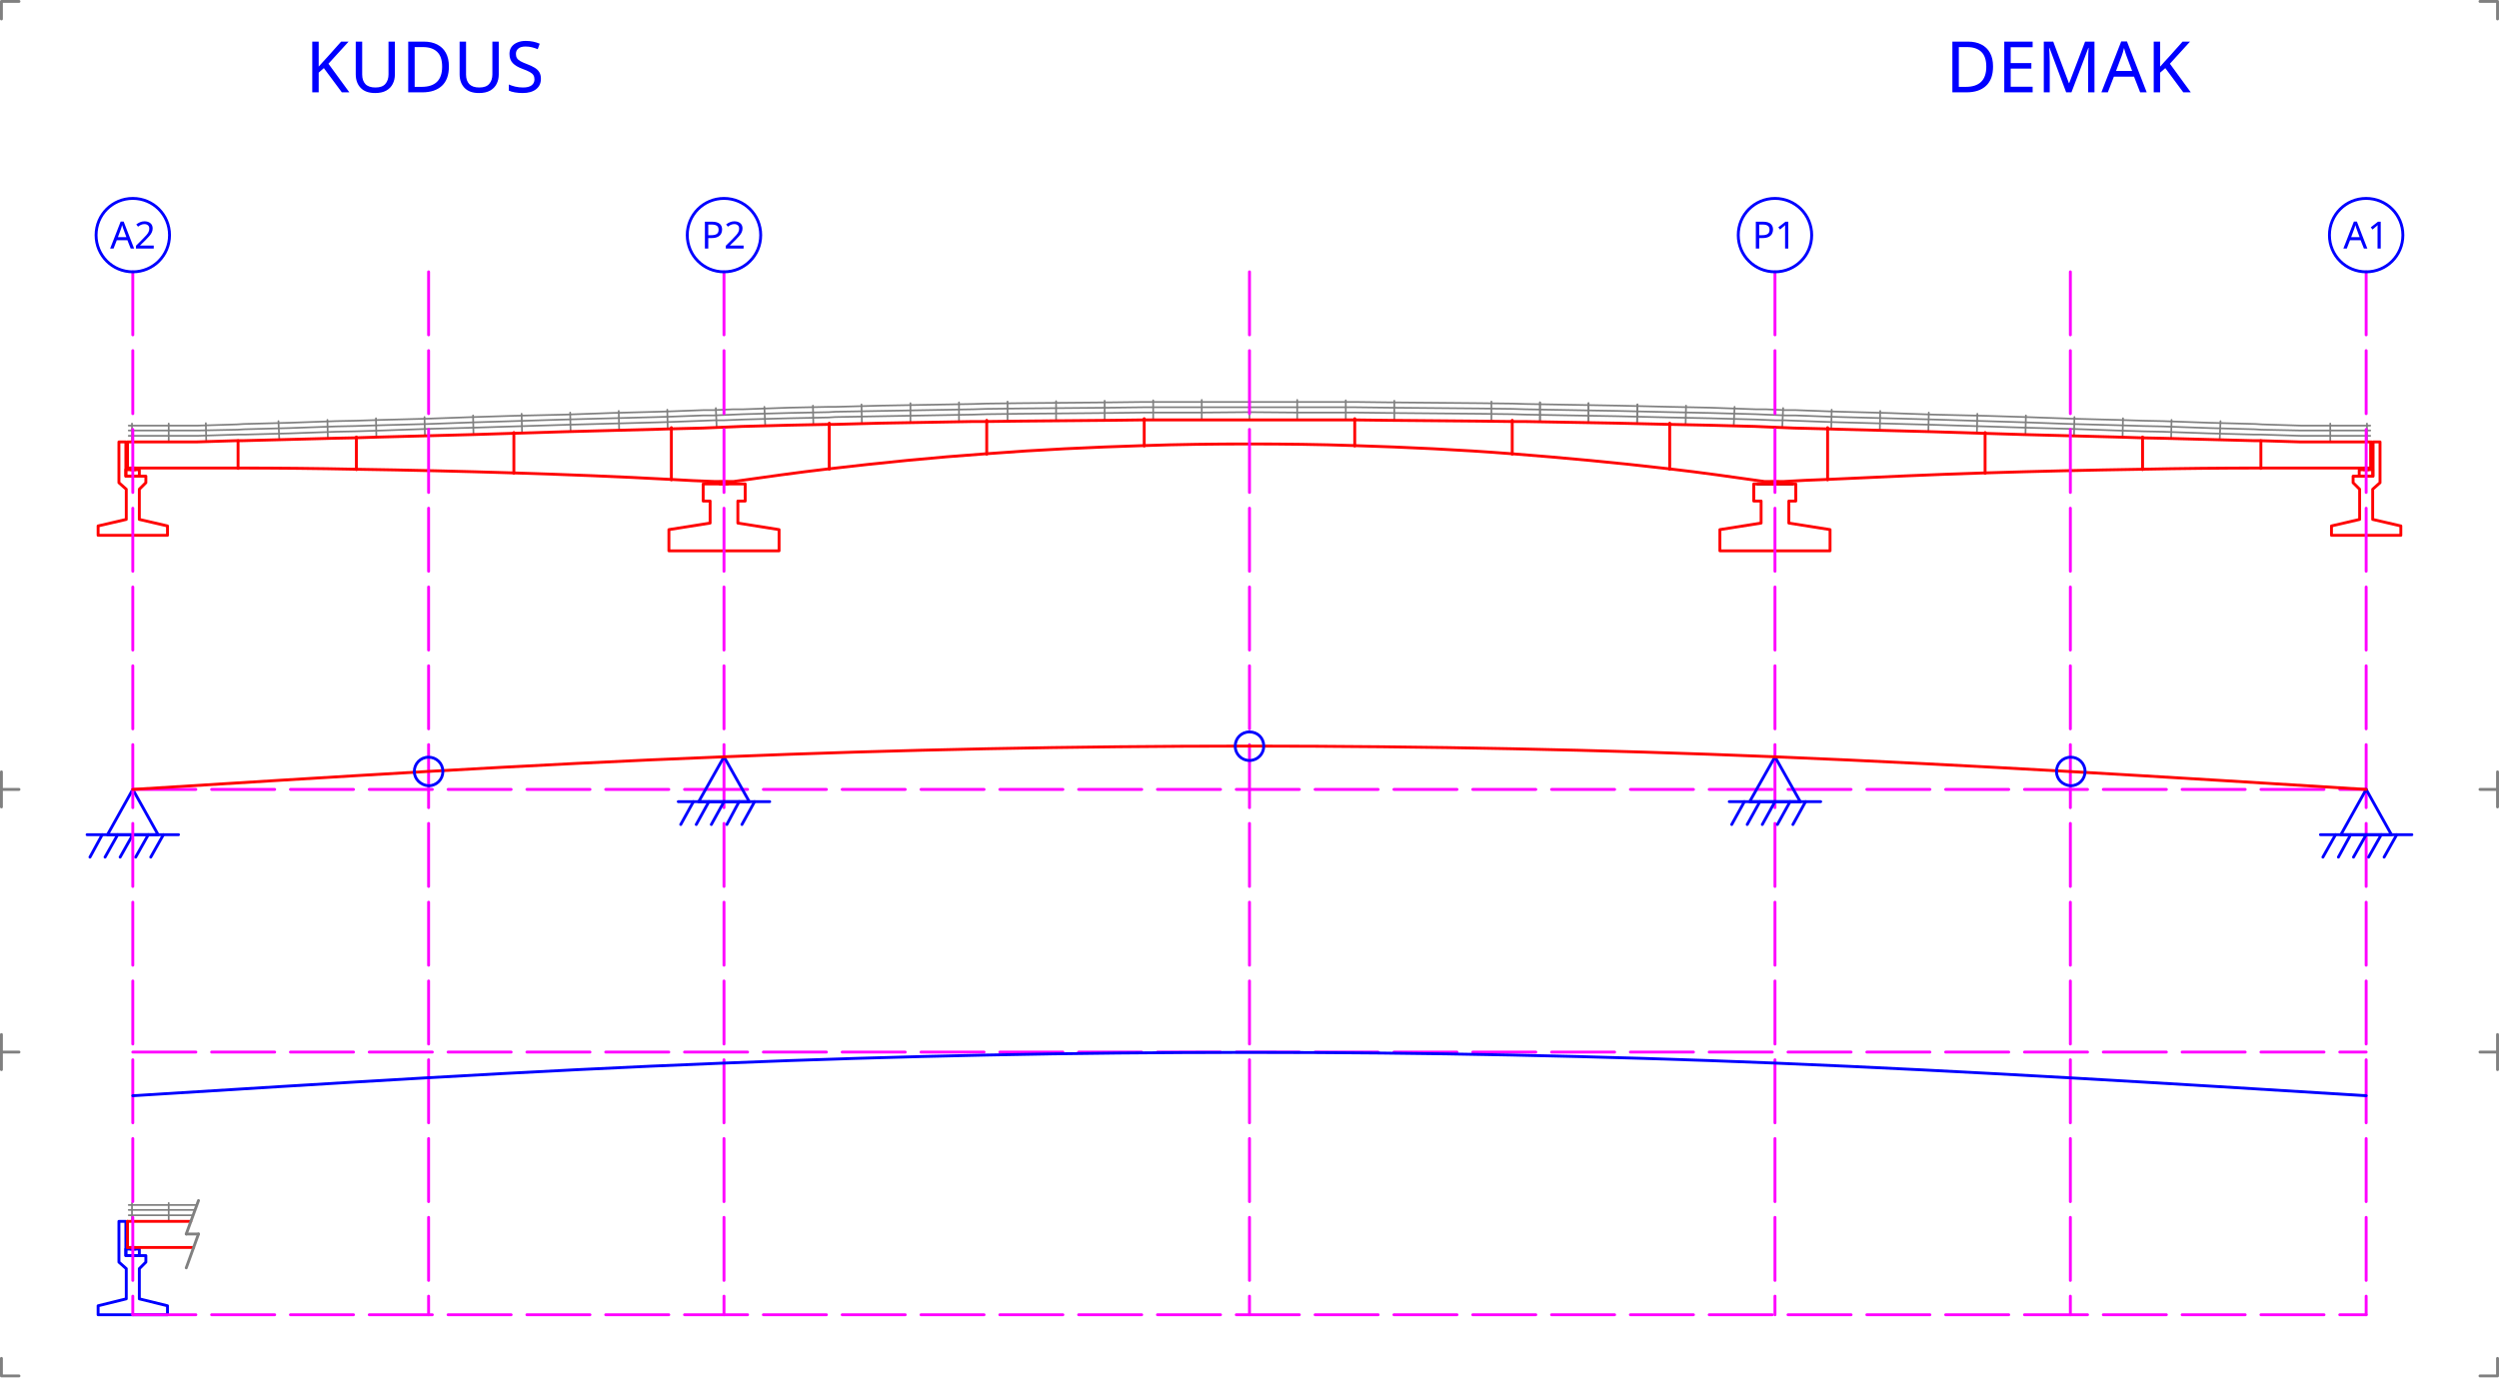
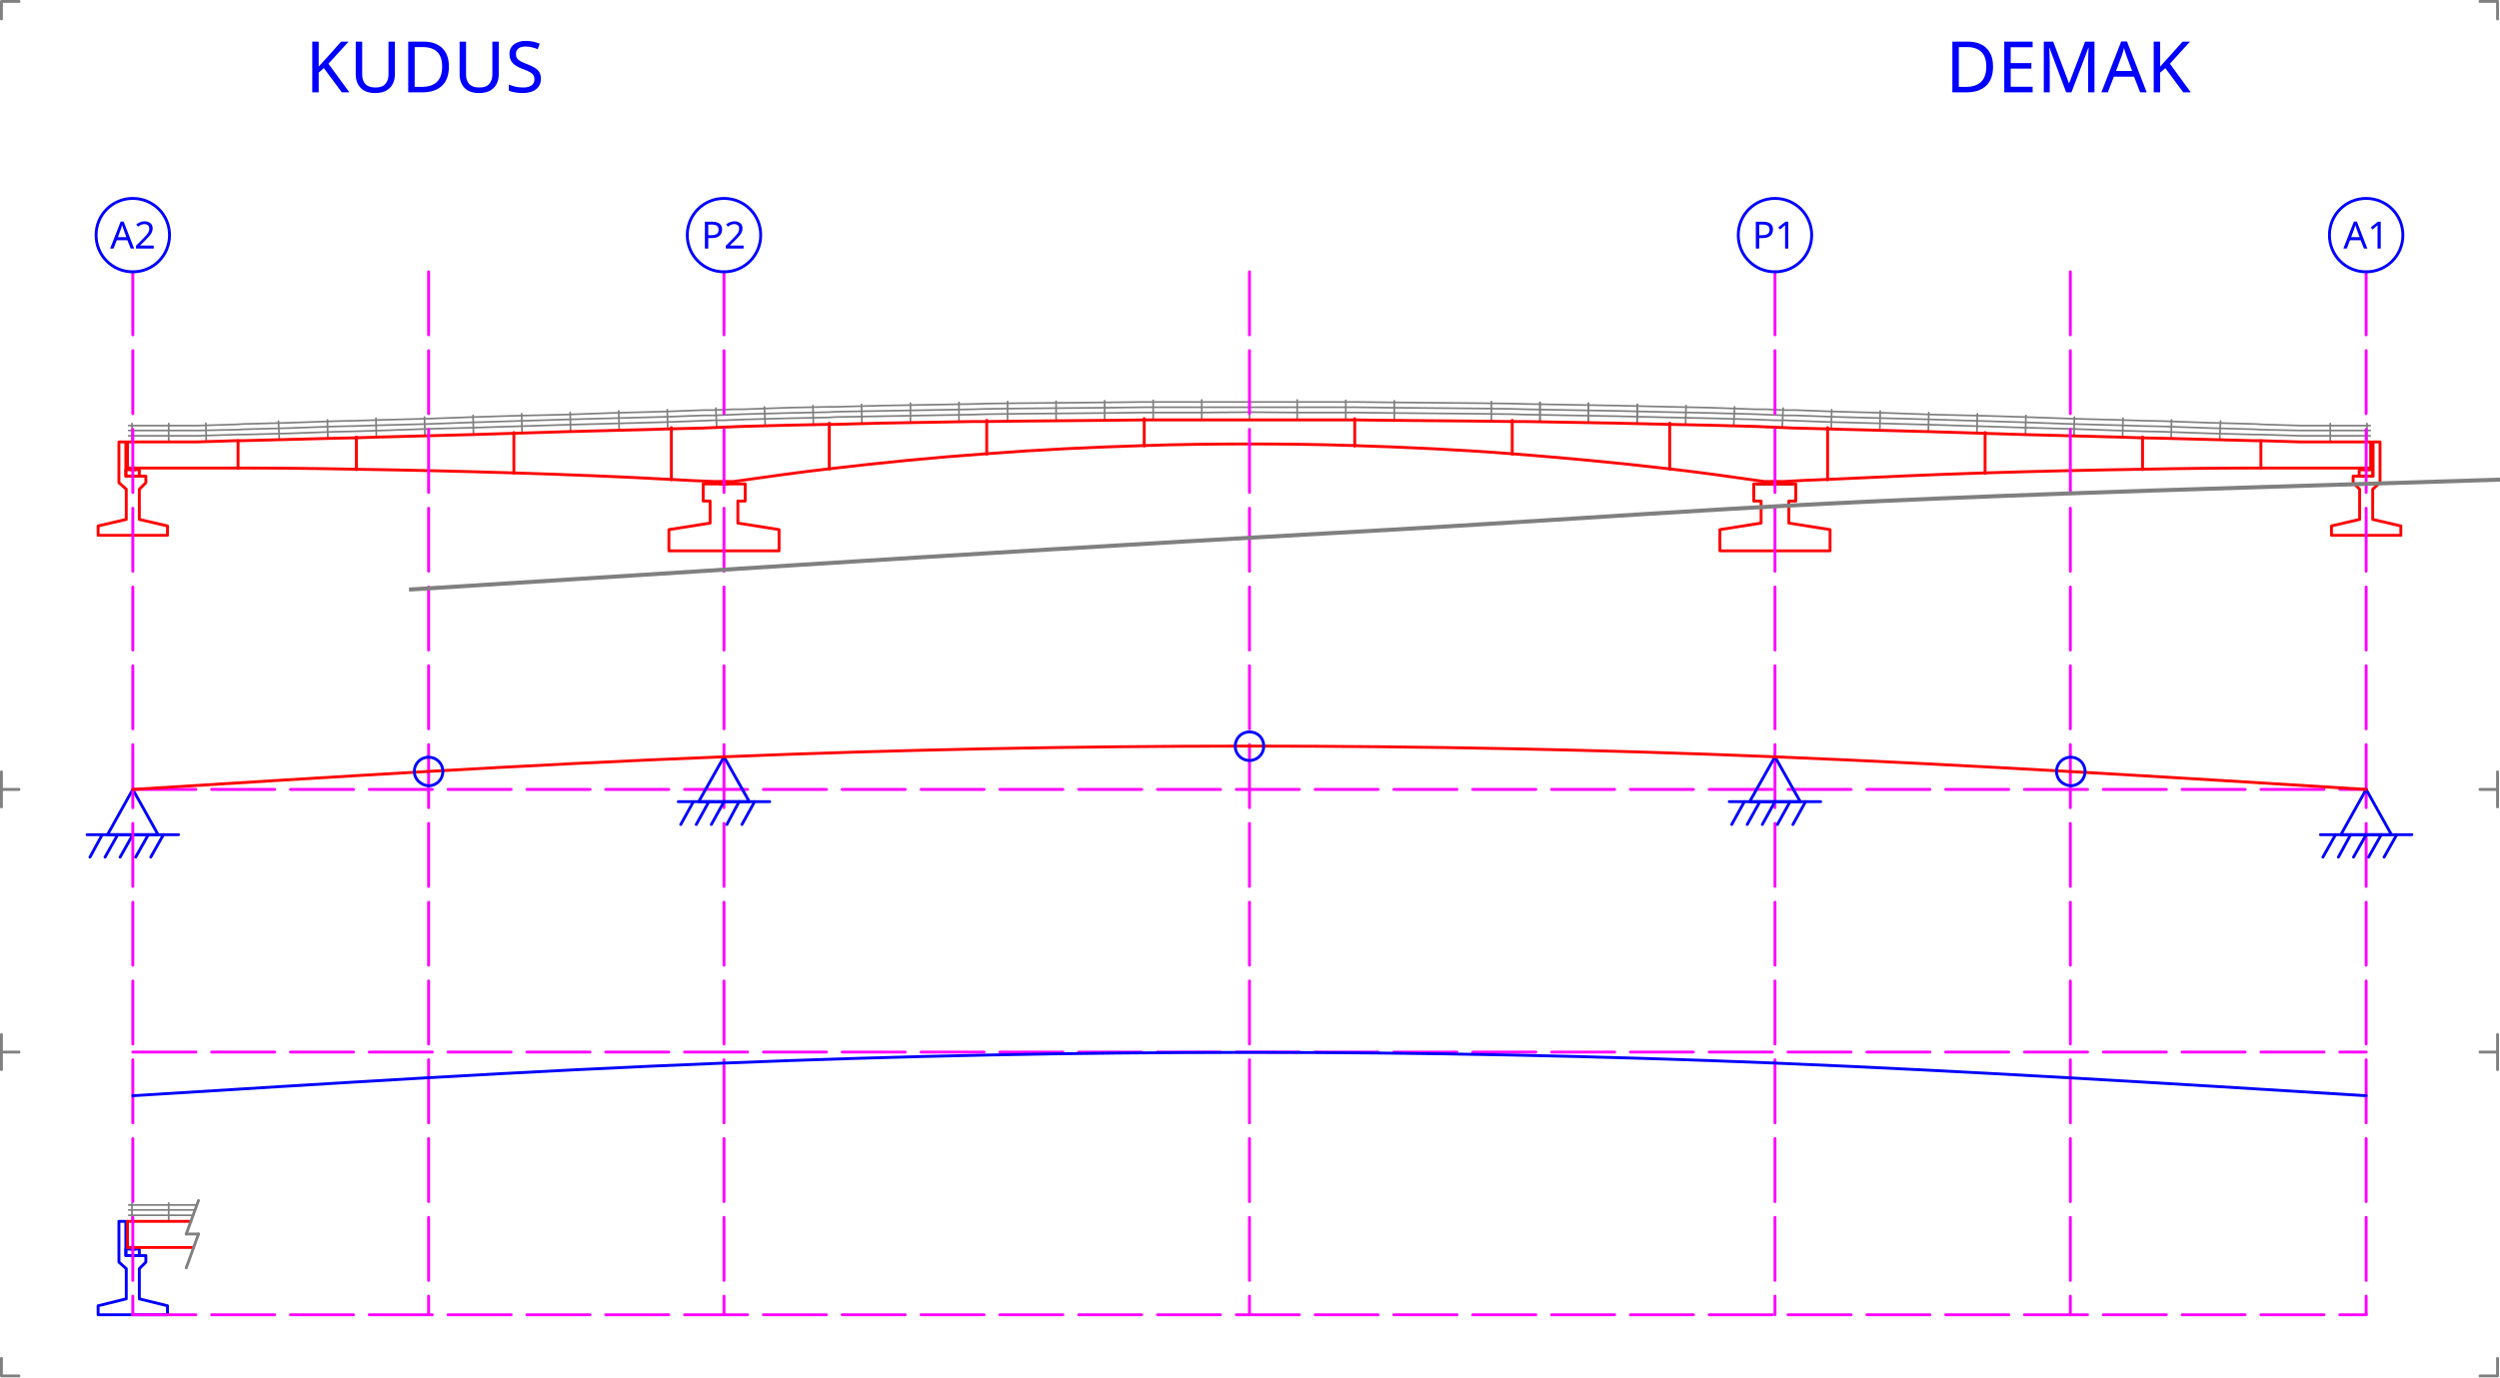
<svg xmlns="http://www.w3.org/2000/svg" version="1.1" id="Layer_1" x="0px" y="0px" viewBox="-0.25 455.45 612.51 337.71" style="enable-background:new -0.25 455.45 612.51 337.71;" xml:space="preserve">
  <style type="text/css">
	.st0{fill:none;stroke:#808080;stroke-width:0.425;stroke-linecap:round;stroke-linejoin:round;stroke-miterlimit:10;}
	.st1{fill:none;stroke:#000000;stroke-width:0.709;stroke-linecap:round;stroke-linejoin:round;stroke-miterlimit:10;}
	.st2{fill:none;stroke:#0000FF;stroke-width:0.709;stroke-linecap:round;stroke-linejoin:round;stroke-miterlimit:10;}
	.st3{fill:none;stroke:#FF0000;stroke-width:0.709;stroke-linecap:round;stroke-linejoin:round;stroke-miterlimit:10;}
	
		.st4{fill:none;stroke:#FF00FF;stroke-width:0.709;stroke-linecap:round;stroke-linejoin:round;stroke-miterlimit:10;stroke-dasharray:15.455,3.864;}
	.st5{fill:#0000FF;}
	.st6{font-family:'ArialMT';}
	.st7{font-size:9.219px;}
	.st8{font-size:17.425px;}
	.st9{fill:none;stroke:#808080;stroke-width:0.709;stroke-linecap:round;stroke-linejoin:round;stroke-miterlimit:10;}
</style>
  <g id="rail">
    <g id="LWPOLYLINE">
      <polyline class="st0" points="31.3,562.3 48.4,562.3 58,562 59.6,562 70.9,561.7 82.2,561.3 87,561.2 93.4,561 104.7,560.6     116,560.3 125.6,560 138.5,559.6 149.8,559.3 161,559 164.2,558.9 172.3,558.6 174.7,558.5 177.1,558.5 179.5,558.4 182,558.3     193.2,558 202.9,557.8 204.5,557.7 215.8,557.5 227.1,557.3 238.3,557.1 241.6,557 249.6,556.9 260.9,556.8 272.2,556.7     280.2,556.6 283.4,556.6 294.7,556.6 306,556.5 317.3,556.6 328.5,556.6 331.8,556.6 339.8,556.7 351.1,556.8 362.4,556.9     370.4,557 373.7,557.1 384.9,557.3 396.2,557.5 409.1,557.8 418.8,558 430,558.3 432.4,558.4 434.9,558.5 437.3,558.5     439.7,558.6 447.7,558.9 451,559 462.2,559.3 473.5,559.6 486.4,560 496,560.3 507.3,560.6 518.6,561 525,561.2 529.8,561.3     541.1,561.7 552.4,562 554,562 563.6,562.3 580.7,562.3   " />
    </g>
    <g id="LWPOLYLINE_1_">
      <polyline class="st0" points="31.3,561 48.4,561 58,560.8 59.6,560.7 70.8,560.4 82.1,560 86.9,559.9 93.4,559.7 104.7,559.4     115.9,559 125.6,558.7 138.5,558.3 149.7,558 161,557.7 164.2,557.6 172.3,557.3 174.7,557.3 177.1,557.2 179.5,557.1 181.9,557     193.2,556.7 202.9,556.5 204.5,556.4 215.8,556.2 227,556 238.3,555.8 241.5,555.7 249.6,555.6 260.9,555.5 272.2,555.4     280.2,555.3 283.4,555.3 294.7,555.3 306,555.3 317.3,555.3 328.6,555.3 331.8,555.3 339.8,555.4 351.1,555.5 362.4,555.6     370.4,555.7 373.7,555.8 384.9,556 396.2,556.2 409.1,556.5 418.8,556.7 430.1,557 432.5,557.1 434.9,557.2 437.3,557.3     439.7,557.3 447.8,557.6 451,557.7 462.3,558 473.5,558.3 486.4,558.7 496.1,559 507.3,559.4 518.6,559.7 525,559.9 529.9,560     541.2,560.4 552.4,560.7 554,560.8 563.6,561 580.7,561   " />
    </g>
    <g id="LWPOLYLINE_2_">
      <polyline class="st0" points="31.3,559.8 48.3,559.8 57.9,559.5 59.5,559.4 70.8,559.1 82.1,558.7 86.9,558.6 93.3,558.4     104.6,558.1 115.9,557.7 125.5,557.4 138.4,557.1 149.7,556.7 161,556.4 164.2,556.3 172.2,556 174.6,556 177.1,555.9     179.5,555.8 181.9,555.8 193.2,555.4 202.9,555.2 204.5,555.2 215.7,554.9 227,554.7 238.3,554.5 241.5,554.4 249.6,554.3     260.9,554.2 272.2,554.1 280.2,554 283.4,554 294.7,554 306,554 317.3,554 328.6,554 331.8,554 339.8,554.1 351.1,554.2     362.4,554.3 370.5,554.4 373.7,554.5 385,554.7 396.3,554.9 409.2,555.2 418.8,555.4 430.1,555.8 432.5,555.8 434.9,555.9     437.3,556 439.8,556 447.8,556.3 451,556.4 462.3,556.7 473.6,557.1 486.4,557.4 496.1,557.7 507.4,558.1 518.7,558.4     525.1,558.6 529.9,558.7 541.2,559.1 552.5,559.4 554.1,559.5 563.7,559.8 580.7,559.8   " />
    </g>
    <g id="LINE_15_">
      <line class="st0" x1="32.1" y1="559.3" x2="32.1" y2="563.8" />
    </g>
    <g id="LINE_16_">
      <line class="st0" x1="41.1" y1="559.3" x2="41.1" y2="563.8" />
    </g>
    <g id="LINE_17_">
      <line class="st0" x1="50.2" y1="559.2" x2="50.3" y2="563.7" />
    </g>
    <g id="LINE_18_">
      <line class="st0" x1="68" y1="558.7" x2="68.2" y2="563.2" />
    </g>
    <g id="LINE_19_">
      <line class="st0" x1="80" y1="558.4" x2="80.1" y2="562.8" />
    </g>
    <g id="LINE_20_">
      <line class="st0" x1="91.9" y1="558" x2="92" y2="562.5" />
    </g>
    <g id="LINE_21_">
      <line class="st0" x1="103.8" y1="557.7" x2="103.9" y2="562.1" />
    </g>
    <g id="LINE_22_">
      <line class="st0" x1="115.7" y1="557.3" x2="115.8" y2="561.8" />
    </g>
    <g id="LINE_23_">
      <line class="st0" x1="127.6" y1="556.9" x2="127.7" y2="561.4" />
    </g>
    <g id="LINE_24_">
      <line class="st0" x1="139.5" y1="556.6" x2="139.6" y2="561.1" />
    </g>
    <g id="LINE_25_">
      <line class="st0" x1="151.4" y1="556.2" x2="151.5" y2="560.7" />
    </g>
    <g id="LINE_26_">
      <line class="st0" x1="163.3" y1="555.9" x2="163.4" y2="560.3" />
    </g>
    <g id="LINE_27_">
      <line class="st0" x1="175.2" y1="555.5" x2="175.4" y2="560" />
    </g>
    <g id="LINE_28_">
      <line class="st0" x1="187.1" y1="555.2" x2="187.3" y2="559.6" />
    </g>
    <g id="LINE_29_">
      <line class="st0" x1="199" y1="554.9" x2="199.1" y2="559.3" />
    </g>
    <g id="LINE_30_">
      <line class="st0" x1="210.9" y1="554.6" x2="211" y2="559.1" />
    </g>
    <g id="LINE_31_">
      <line class="st0" x1="222.9" y1="554.3" x2="222.9" y2="558.8" />
    </g>
    <g id="LINE_32_">
      <line class="st0" x1="234.8" y1="554.1" x2="234.8" y2="558.6" />
    </g>
    <g id="LINE_33_">
      <line class="st0" x1="246.7" y1="553.9" x2="246.7" y2="558.4" />
    </g>
    <g id="LINE_34_">
      <line class="st0" x1="258.6" y1="553.8" x2="258.6" y2="558.3" />
    </g>
    <g id="LINE_35_">
      <line class="st0" x1="270.5" y1="553.7" x2="270.5" y2="558.2" />
    </g>
    <g id="LINE_36_">
      <line class="st0" x1="282.4" y1="553.6" x2="282.4" y2="558.1" />
    </g>
    <g id="LINE_37_">
      <line class="st0" x1="294.3" y1="553.5" x2="294.3" y2="558" />
    </g>
    <g id="LINE_38_">
      <line class="st0" x1="306" y1="553.5" x2="306" y2="558" />
    </g>
    <g id="LINE_39_">
      <line class="st0" x1="579.9" y1="559.3" x2="579.9" y2="563.8" />
    </g>
    <g id="LINE_40_">
      <line class="st0" x1="570.9" y1="559.3" x2="570.9" y2="563.8" />
    </g>
    <g id="LINE_41_">
      <line class="st0" x1="544" y1="558.7" x2="543.8" y2="563.2" />
    </g>
    <g id="LINE_42_">
      <line class="st0" x1="532" y1="558.4" x2="531.9" y2="562.8" />
    </g>
    <g id="LINE_43_">
      <line class="st0" x1="520.1" y1="558" x2="520" y2="562.5" />
    </g>
    <g id="LINE_44_">
      <line class="st0" x1="508.2" y1="557.7" x2="508.1" y2="562.1" />
    </g>
    <g id="LINE_45_">
      <line class="st0" x1="496.3" y1="557.3" x2="496.2" y2="561.8" />
    </g>
    <g id="LINE_46_">
      <line class="st0" x1="484.4" y1="556.9" x2="484.3" y2="561.4" />
    </g>
    <g id="LINE_47_">
      <line class="st0" x1="472.5" y1="556.6" x2="472.4" y2="561.1" />
    </g>
    <g id="LINE_48_">
      <line class="st0" x1="460.6" y1="556.2" x2="460.5" y2="560.7" />
    </g>
    <g id="LINE_49_">
      <line class="st0" x1="448.7" y1="555.9" x2="448.6" y2="560.3" />
    </g>
    <g id="LINE_50_">
      <line class="st0" x1="436.8" y1="555.5" x2="436.6" y2="560" />
    </g>
    <g id="LINE_51_">
      <line class="st0" x1="424.9" y1="555.2" x2="424.7" y2="559.6" />
    </g>
    <g id="LINE_52_">
      <line class="st0" x1="413" y1="554.9" x2="412.9" y2="559.3" />
    </g>
    <g id="LINE_53_">
      <line class="st0" x1="401.1" y1="554.6" x2="401" y2="559.1" />
    </g>
    <g id="LINE_54_">
      <line class="st0" x1="389.1" y1="554.3" x2="389.1" y2="558.8" />
    </g>
    <g id="LINE_55_">
      <line class="st0" x1="377.2" y1="554.1" x2="377.2" y2="558.6" />
    </g>
    <g id="LINE_56_">
      <line class="st0" x1="401.1" y1="554.6" x2="401" y2="559.1" />
    </g>
    <g id="LINE_57_">
      <line class="st0" x1="389.1" y1="554.3" x2="389.1" y2="558.8" />
    </g>
    <g id="LINE_58_">
      <line class="st0" x1="377.2" y1="554.1" x2="377.2" y2="558.6" />
    </g>
    <g id="LINE_59_">
      <line class="st0" x1="365.3" y1="553.9" x2="365.3" y2="558.4" />
    </g>
    <g id="LINE_60_">
      <line class="st0" x1="341.5" y1="553.7" x2="341.5" y2="558.2" />
    </g>
    <g id="LINE_61_">
      <line class="st0" x1="329.6" y1="553.6" x2="329.6" y2="558.1" />
    </g>
    <g id="LINE_62_">
      <line class="st0" x1="317.7" y1="553.5" x2="317.7" y2="558" />
    </g>
    <g id="LWPOLYLINE_20_">
      <line class="st0" x1="31.3" y1="753.4" x2="47.1" y2="753.4" />
    </g>
    <g id="LWPOLYLINE_21_">
      <line class="st0" x1="31.3" y1="752.1" x2="47.5" y2="752.1" />
    </g>
    <g id="LWPOLYLINE_22_">
      <line class="st0" x1="31.3" y1="750.9" x2="48" y2="750.9" />
    </g>
    <g id="LINE_104_">
      <line class="st0" x1="32.1" y1="750.4" x2="32.1" y2="754.9" />
    </g>
    <g id="LINE_105_">
      <line class="st0" x1="41.1" y1="750.4" x2="41.1" y2="754.9" />
    </g>
  </g>
  <g id="tumpuan_x5F_A2">
    <g id="LINE">
      <line class="st1" x1="439.1" y1="574.1" x2="430.5" y2="574.1" />
    </g>
    <g id="LWPOLYLINE_18_">
      <polygon class="st2" points="26.1,660.1 38.5,660.1 32.3,649   " />
    </g>
    <g id="LINE_95_">
      <line class="st2" x1="43.5" y1="660.1" x2="21.1" y2="660.1" />
    </g>
    <g id="LINE_96_">
      <line class="st2" x1="21.8" y1="665.6" x2="24.8" y2="660.1" />
    </g>
    <g id="LINE_97_">
      <line class="st2" x1="25.5" y1="665.6" x2="28.6" y2="660.1" />
    </g>
    <g id="LINE_98_">
      <line class="st2" x1="29.2" y1="665.6" x2="32.3" y2="660.1" />
    </g>
    <g id="LINE_99_">
      <line class="st2" x1="33" y1="665.6" x2="36.1" y2="660.1" />
    </g>
    <g id="LINE_100_">
      <line class="st2" x1="36.7" y1="665.6" x2="39.8" y2="660.1" />
    </g>
    <g id="LWPOLYLINE_19_">
      <polygon class="st2" points="40.8,775.6 40.8,777.8 23.8,777.8 23.8,775.6 30.7,773.9 30.7,766.5 28.9,764.9 28.9,754.9     30.6,754.9 30.6,763.3 35.5,763.3 35.5,764.9 33.9,766.5 33.9,773.9   " />
    </g>
    <g id="LWPOLYLINE_23_">
      <rect x="30.6" y="761.7" class="st2" width="3.3" height="1.6" />
    </g>
    <g id="LWPOLYLINE_24_">
      <rect x="31.8" y="761.3" class="st2" width="1.1" height="0.4" />
    </g>
  </g>
  <g id="girder">
    <g id="LINE_1_">
      <line class="st3" x1="58.1" y1="563.5" x2="58.1" y2="570.3" />
    </g>
    <g id="LINE_2_">
      <line class="st3" x1="87.1" y1="562.6" x2="87.1" y2="570.6" />
    </g>
    <g id="LINE_3_">
      <line class="st3" x1="125.7" y1="561.5" x2="125.7" y2="571.5" />
    </g>
    <g id="LINE_4_">
      <line class="st3" x1="164.3" y1="560.3" x2="164.3" y2="573.1" />
    </g>
    <g id="LINE_5_">
      <line class="st3" x1="203" y1="559.2" x2="203" y2="570.5" />
    </g>
    <g id="LINE_6_">
      <line class="st3" x1="241.6" y1="558.5" x2="241.6" y2="566.8" />
    </g>
    <g id="LINE_7_">
      <line class="st3" x1="280.2" y1="558.1" x2="280.2" y2="564.8" />
    </g>
    <g id="LINE_8_">
      <line class="st3" x1="331.8" y1="558.1" x2="331.8" y2="564.8" />
    </g>
    <g id="LINE_9_">
      <line class="st3" x1="370.4" y1="558.5" x2="370.4" y2="566.8" />
    </g>
    <g id="LINE_10_">
      <line class="st3" x1="409" y1="559.2" x2="409" y2="570.5" />
    </g>
    <g id="LINE_11_">
      <line class="st3" x1="447.7" y1="560.3" x2="447.7" y2="573.1" />
    </g>
    <g id="LINE_12_">
      <line class="st3" x1="486.3" y1="561.5" x2="486.3" y2="571.5" />
    </g>
    <g id="LINE_13_">
      <line class="st3" x1="524.9" y1="562.6" x2="524.9" y2="570.6" />
    </g>
    <g id="LINE_14_">
      <line class="st3" x1="553.9" y1="563.5" x2="553.9" y2="570.3" />
    </g>
    <g id="LWPOLYLINE_3_">
      <path class="st3" d="M581,563.8h-17.4l-9.7-0.3h-1.6l-11.3-0.3l-11.3-0.3l-4.8-0.1l-6.4-0.2l-11.3-0.3l-11.3-0.3l-9.7-0.3    l-12.9-0.4L462,561l-11.3-0.3l-3.2-0.1l-8-0.2l-2.4-0.1l-2.4-0.1l-2.4-0.1l-2.4-0.1l-11.3-0.3l-9.6-0.2l-12.9-0.3l-11.3-0.2    l-11.3-0.2h-3.2l-8-0.1l-11.3-0.1l-11.3-0.1l-8.1-0.1h-3.2h-11.3h-11.3h-11.3h-11.3H280l-8,0.1l-11.3,0.1l-11.3,0.1l-8.1,0.1h-3.2    l-11.3,0.2l-11.3,0.2l-11.3,0.3h-1.6l-9.7,0.2l-11.3,0.3l-2.4,0.1l-2.4,0.1l-2.4,0.1l-2.4,0.1l-8.1,0.2l-3.2,0.1l-11.3,0.3    l-11.3,0.3l-12.9,0.4l-9.6,0.3l-11.3,0.3L93,562.6l-6.5,0.2l-4.8,0.1l-11.3,0.3l-11.3,0.3h-1.6l-9.6,0.3H31v6.4h17.4    c3.2,0,6.4,0,9.7,0c9.7,0,19.3,0.1,29,0.3c12.9,0.2,25.8,0.5,38.6,0.9c12.9,0.4,25.8,0.9,38.6,1.6c3.5,0.2,7,0.4,10.5,0.5h4.8    c7.8-1.1,15.5-2.2,23.3-3.1c12.8-1.5,25.7-2.8,38.6-3.7c12.9-1,25.7-1.6,38.6-2c8.6-0.3,17.2-0.4,25.8-0.4    c8.6,0,17.2,0.1,25.8,0.4c12.9,0.4,25.8,1,38.6,2c12.9,1,25.8,2.2,38.6,3.7c7.8,0.9,15.6,2,23.3,3.1h4.8c3.5-0.2,7-0.4,10.5-0.5    c12.9-0.6,25.8-1.2,38.6-1.6c12.9-0.4,25.8-0.7,38.6-0.9c9.7-0.2,19.3-0.3,29-0.3c3.2,0,6.4,0,9.7,0h17.4v-6.4L581,563.8    L581,563.8z" />
    </g>
    <g id="LINE_101_">
      <line class="st3" x1="46.5" y1="754.9" x2="31" y2="754.9" />
    </g>
    <g id="LINE_102_">
      <line class="st3" x1="31" y1="754.9" x2="31" y2="761.3" />
    </g>
    <g id="LINE_103_">
      <line class="st3" x1="31" y1="761.3" x2="47.2" y2="761.3" />
    </g>
  </g>
  <g id="pondasi_x5F_A2">
    <g id="LWPOLYLINE_4_">
      <polygon class="st3" points="40.8,584.4 40.8,586.7 23.8,586.7 23.8,584.4 30.7,582.8 30.7,575.4 28.9,573.8 28.9,563.8     30.6,563.8 30.6,572.2 35.5,572.2 35.5,573.8 33.9,575.4 33.9,582.8   " />
    </g>
    <g id="LWPOLYLINE_5_">
      <rect x="30.6" y="570.6" class="st3" width="3.3" height="1.6" />
    </g>
    <g id="LWPOLYLINE_12_">
      <rect x="31.8" y="570.2" class="st3" width="1.1" height="0.4" />
    </g>
  </g>
  <g id="pondasi_x5F_A1">
    <g id="LWPOLYLINE_6_">
      <rect x="579.1" y="570.2" class="st3" width="1.1" height="0.4" />
    </g>
    <g id="LWPOLYLINE_7_">
      <polygon class="st3" points="571.2,584.4 571.2,586.7 588.2,586.7 588.2,584.4 581.3,582.8 581.3,575.4 583.1,573.8 583.1,563.8     581.4,563.8 581.4,572.2 576.5,572.2 576.5,573.8 578.1,575.4 578.1,582.8   " />
    </g>
    <g id="LWPOLYLINE_8_">
      <rect x="578" y="570.6" class="st3" width="3.3" height="1.6" />
    </g>
    <g id="LWPOLYLINE_11_">
      <rect x="433.8" y="573.6" class="st3" width="1.9" height="0.5" />
    </g>
  </g>
  <g id="pondasi_x5F_P2">
    <g id="LWPOLYLINE_9_">
      <polygon class="st3" points="190.7,590.5 163.7,590.5 163.7,585.3 173.8,583.7 173.8,578.3 172.1,578.3 172.1,574.1 177.2,574.1     182.4,574.1 182.4,578.3 180.6,578.3 180.6,583.7 190.7,585.3   " />
    </g>
    <g id="LWPOLYLINE_13_">
      <rect x="176.2" y="573.6" class="st3" width="1.9" height="0.5" />
    </g>
  </g>
  <g id="pondasi_x5F_P1">
    <g id="LWPOLYLINE_10_">
      <polygon class="st3" points="439.9,574.1 434.8,574.1 429.6,574.1 429.6,578.3 431.4,578.3 431.4,583.7 421.3,585.3 421.3,590.5     448.3,590.5 448.3,585.3 438.2,583.7 438.2,578.3 439.9,578.3   " />
    </g>
  </g>
  <g id="construction_x5F_line">
    <g id="LINE_63_">
      <line class="st4" x1="177.2" y1="522.1" x2="177.2" y2="777.8" />
    </g>
    <g id="LINE_64_">
      <line class="st4" x1="434.8" y1="522.1" x2="434.8" y2="777.8" />
    </g>
    <g id="LINE_65_">
      <line class="st4" x1="579.7" y1="522.1" x2="579.7" y2="777.8" />
    </g>
    <g id="LINE_66_">
      <line class="st4" x1="32.3" y1="522.1" x2="32.3" y2="777.8" />
    </g>
    <g id="LINE_67_">
      <line class="st4" x1="32.3" y1="649" x2="579.7" y2="649" />
    </g>
    <g id="LINE_68_">
      <line class="st4" x1="104.8" y1="522.1" x2="104.8" y2="777.8" />
    </g>
    <g id="LINE_69_">
      <line class="st4" x1="306" y1="522.1" x2="306" y2="777.8" />
    </g>
    <g id="LINE_70_">
      <line class="st4" x1="507.2" y1="522.1" x2="507.2" y2="777.8" />
    </g>
    <g id="LINE_75_">
      <line class="st4" x1="32.3" y1="713.4" x2="579.7" y2="713.4" />
    </g>
    <g id="LINE_76_">
      <line class="st4" x1="32.3" y1="777.8" x2="579.7" y2="777.8" />
    </g>
  </g>
  <g id="annotation">
    <g id="CIRCLE">
      <path class="st2" d="M23.3,513.1c0-5,4-9,9-9s9,4,9,9c0,5-4,9-9,9S23.3,518.1,23.3,513.1L23.3,513.1z" />
    </g>
    <g id="TEXT">
      <text transform="matrix(1 0 0 1 26.7461 516.3848)" class="st5 st6 st7">A2</text>
    </g>
    <g id="CIRCLE_1_">
      <path class="st2" d="M168.2,513.1c0-5,4-9,9-9s9,4,9,9c0,5-4,9-9,9S168.2,518.1,168.2,513.1L168.2,513.1z" />
    </g>
    <g id="TEXT_1_">
      <text transform="matrix(1 0 0 1 171.6311 516.3848)" class="st5 st6 st7">P2</text>
    </g>
    <g id="CIRCLE_2_">
      <path class="st2" d="M425.8,513.1c0-5,4-9,9-9s9,4,9,9c0,5-4,9-9,9S425.8,518.1,425.8,513.1L425.8,513.1z" />
    </g>
    <g id="TEXT_2_">
      <text transform="matrix(1 0 0 1 429.2162 516.3848)" class="st5 st6 st7">P1</text>
    </g>
    <g id="CIRCLE_3_">
      <path class="st2" d="M570.7,513.1c0-5,4-9,9-9s9,4,9,9c0,5-4,9-9,9S570.7,518.1,570.7,513.1L570.7,513.1z" />
    </g>
    <g id="TEXT_3_">
      <text transform="matrix(1 0 0 1 574.1145 516.3848)" class="st5 st6 st7">A1</text>
    </g>
    <g id="TEXT_4_">
      <text transform="matrix(1 0 0 1 74.5971 478.0906)" class="st5 st6 st8">KUDUS</text>
    </g>
    <g id="TEXT_5_">
      <text transform="matrix(1 0 0 1 476.5942 478.0906)" class="st5 st6 st8">DEMAK</text>
    </g>
  </g>
  <g id="marker">
    <g id="LINE_71_">
      <line class="st9" x1="0.1" y1="649" x2="4.4" y2="649" />
    </g>
    <g id="LINE_72_">
      <line class="st9" x1="0.1" y1="644.7" x2="0.1" y2="653.3" />
    </g>
    <g id="LWPOLYLINE_14_">
      <polyline class="st9" points="0.1,460.1 0.1,455.8 4.4,455.8   " />
    </g>
    <g id="LINE_73_">
      <line class="st9" x1="0.1" y1="713.4" x2="4.4" y2="713.4" />
    </g>
    <g id="LINE_74_">
      <line class="st9" x1="0.1" y1="709.1" x2="0.1" y2="717.7" />
    </g>
    <g id="LINE_106_">
      <line class="st9" x1="48.4" y1="749.8" x2="45.4" y2="758" />
    </g>
    <g id="LINE_107_">
      <line class="st9" x1="45.4" y1="758" x2="48.4" y2="758" />
    </g>
    <g id="LINE_108_">
      <line class="st9" x1="48.4" y1="758" x2="45.4" y2="766.3" />
    </g>
    <g id="LWPOLYLINE_25_">
      <polyline class="st9" points="0.1,788.5 0.1,792.8 4.4,792.8   " />
    </g>
    <g id="LINE_109_">
      <line class="st9" x1="611.9" y1="649" x2="607.6" y2="649" />
    </g>
    <g id="LINE_110_">
      <line class="st9" x1="611.9" y1="644.7" x2="611.9" y2="653.3" />
    </g>
    <g id="LWPOLYLINE_26_">
      <polyline class="st9" points="611.9,460.1 611.9,455.8 607.6,455.8   " />
    </g>
    <g id="LINE_111_">
      <line class="st9" x1="611.9" y1="713.4" x2="607.6" y2="713.4" />
    </g>
    <g id="LINE_112_">
      <line class="st9" x1="611.9" y1="709.1" x2="611.9" y2="717.7" />
    </g>
    <g id="LWPOLYLINE_27_">
      <polyline class="st9" points="611.9,788.5 611.9,792.8 607.6,792.8   " />
    </g>
  </g>
  <g id="tumpuan_x5F_P2">
    <g id="LWPOLYLINE_15_">
      <polygon class="st2" points="171,652 183.4,652 177.2,641   " />
    </g>
    <g id="LINE_77_">
      <line class="st2" x1="188.4" y1="652" x2="166" y2="652" />
    </g>
    <g id="LINE_78_">
      <line class="st2" x1="166.6" y1="657.6" x2="169.7" y2="652" />
    </g>
    <g id="LINE_79_">
      <line class="st2" x1="170.4" y1="657.6" x2="173.5" y2="652" />
    </g>
    <g id="LINE_80_">
      <line class="st2" x1="174.1" y1="657.6" x2="177.2" y2="652" />
    </g>
    <g id="LINE_81_">
      <line class="st2" x1="177.9" y1="657.6" x2="180.9" y2="652" />
    </g>
    <g id="LINE_82_">
      <line class="st2" x1="181.6" y1="657.6" x2="184.7" y2="652" />
    </g>
  </g>
  <g id="tumpuan_x5F_P1">
    <g id="LWPOLYLINE_16_">
      <polygon class="st2" points="428.6,652 441,652 434.8,641   " />
    </g>
    <g id="LINE_83_">
      <line class="st2" x1="446" y1="652" x2="423.6" y2="652" />
    </g>
    <g id="LINE_84_">
      <line class="st2" x1="424.2" y1="657.6" x2="427.3" y2="652" />
    </g>
    <g id="LINE_85_">
      <line class="st2" x1="428" y1="657.6" x2="431.1" y2="652" />
    </g>
    <g id="LINE_86_">
      <line class="st2" x1="431.7" y1="657.6" x2="434.8" y2="652" />
    </g>
    <g id="LINE_87_">
      <line class="st2" x1="435.4" y1="657.6" x2="438.5" y2="652" />
    </g>
    <g id="LINE_88_">
      <line class="st2" x1="439.2" y1="657.6" x2="442.3" y2="652" />
    </g>
  </g>
  <g id="tumpuan_x5F_A1">
    <g id="LWPOLYLINE_17_">
      <polygon class="st2" points="573.5,660.1 585.9,660.1 579.7,649   " />
    </g>
    <g id="LINE_89_">
      <line class="st2" x1="590.9" y1="660.1" x2="568.5" y2="660.1" />
    </g>
    <g id="LINE_90_">
      <line class="st2" x1="569.1" y1="665.6" x2="572.2" y2="660.1" />
    </g>
    <g id="LINE_91_">
      <line class="st2" x1="572.9" y1="665.6" x2="575.9" y2="660.1" />
    </g>
    <g id="LINE_92_">
      <line class="st2" x1="576.6" y1="665.6" x2="579.7" y2="660.1" />
    </g>
    <g id="LINE_93_">
      <line class="st2" x1="580.3" y1="665.6" x2="583.4" y2="660.1" />
    </g>
    <g id="LINE_94_">
      <line class="st2" x1="584.1" y1="665.6" x2="587.2" y2="660.1" />
    </g>
  </g>
  <g id="curve_x5F_ori">
    <g id="SPLINE">
      <path class="st3" d="M32.3,649c48.3-3,96.6-6.1,144.9-8c85.8-3.5,171.8-3.5,257.6,0c48.3,2,96.6,5,144.9,8" />
    </g>
  </g>
  <path class="st2" d="M101.3,644.6c0-1.9,1.5-3.5,3.5-3.5c1.9,0,3.5,1.5,3.5,3.5c0,1.9-1.5,3.5-3.5,3.5  C102.9,648,101.3,646.5,101.3,644.6L101.3,644.6z" />
  <g id="dot_x5F_1">
    <g id="CIRCLE_5_">
      <path class="st2" d="M302.5,638.4c0-1.9,1.5-3.5,3.5-3.5s3.5,1.5,3.5,3.5c0,1.9-1.5,3.5-3.5,3.5S302.5,640.3,302.5,638.4    L302.5,638.4z" />
    </g>
  </g>
  <g id="dot_x5F_2">
    <g id="CIRCLE_6_">
      <path class="st2" d="M503.8,644.6c0-1.9,1.5-3.5,3.5-3.5c1.9,0,3.5,1.5,3.5,3.5c0,1.9-1.5,3.5-3.5,3.5    C505.3,648,503.8,646.5,503.8,644.6L503.8,644.6z" />
    </g>
  </g>
  <g id="curve_x5F_dyn">
    <g id="SPLINE_1_">
      <path class="st2" d="M32.3,724.1c48.3-3,96.6-6.1,144.9-8c85.8-3.5,171.8-3.5,257.6,0c48.3,2,96.6,5,144.9,8" />
    </g>
  </g>
+   <path id="curve_dyn" d="M 100,600 C 145,597.244 235,591.22 325,586.22 C 415,581.22 425,578.858 550,575 C 675,571.142 790,566.93 950,566.93 C 1110,566.93 1225,571.142 1350,575 C 1475,578.858 1485,581.22 1575,586.22 C 1665,591.22 1755,597.244 1800,600" fill="none" stroke="grey" />
</svg>
